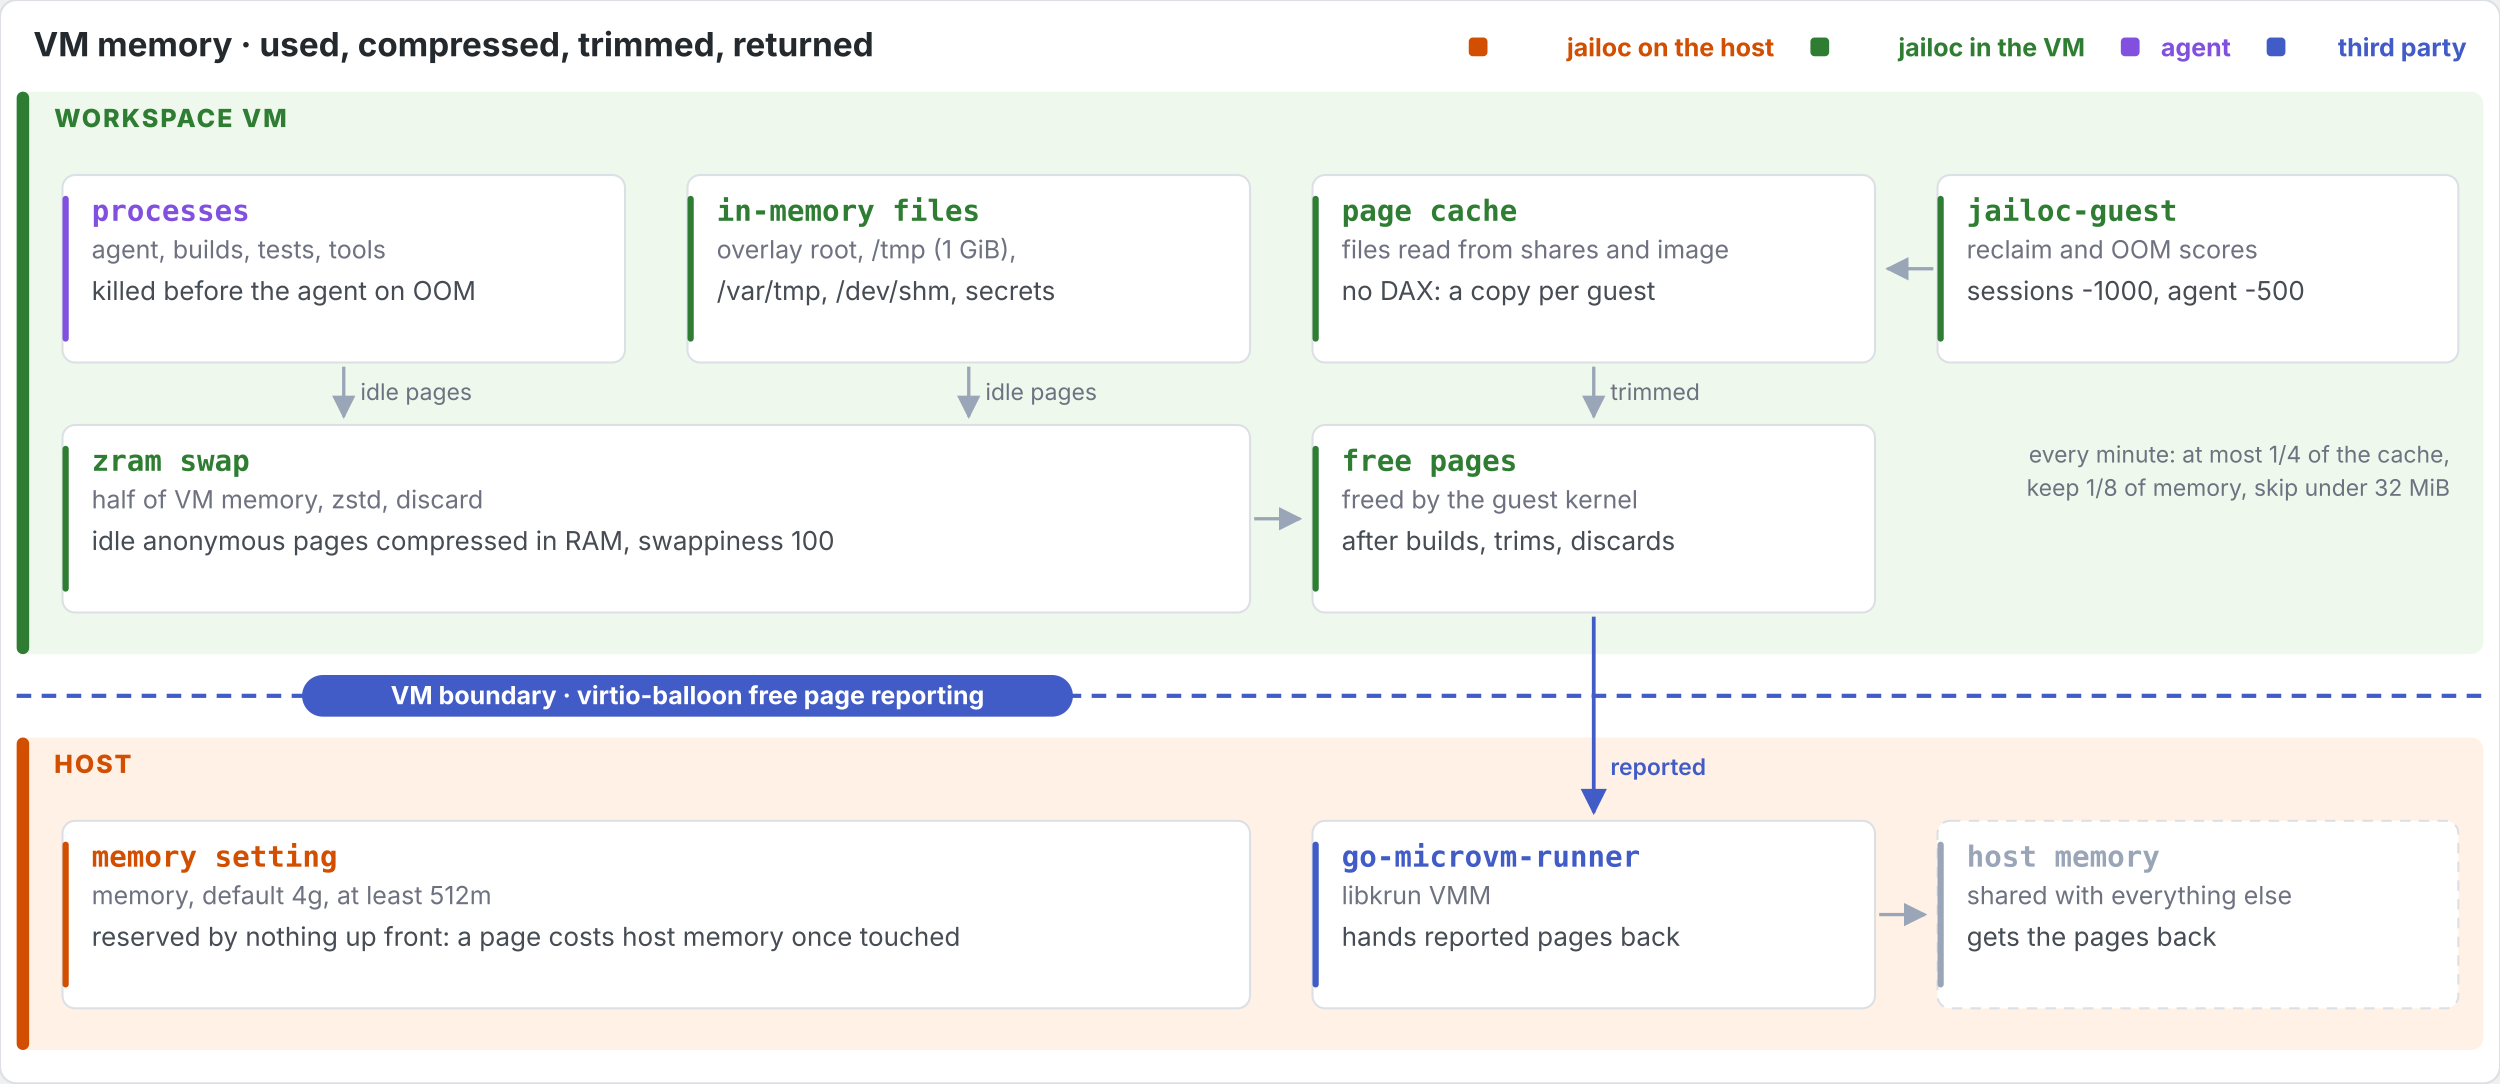
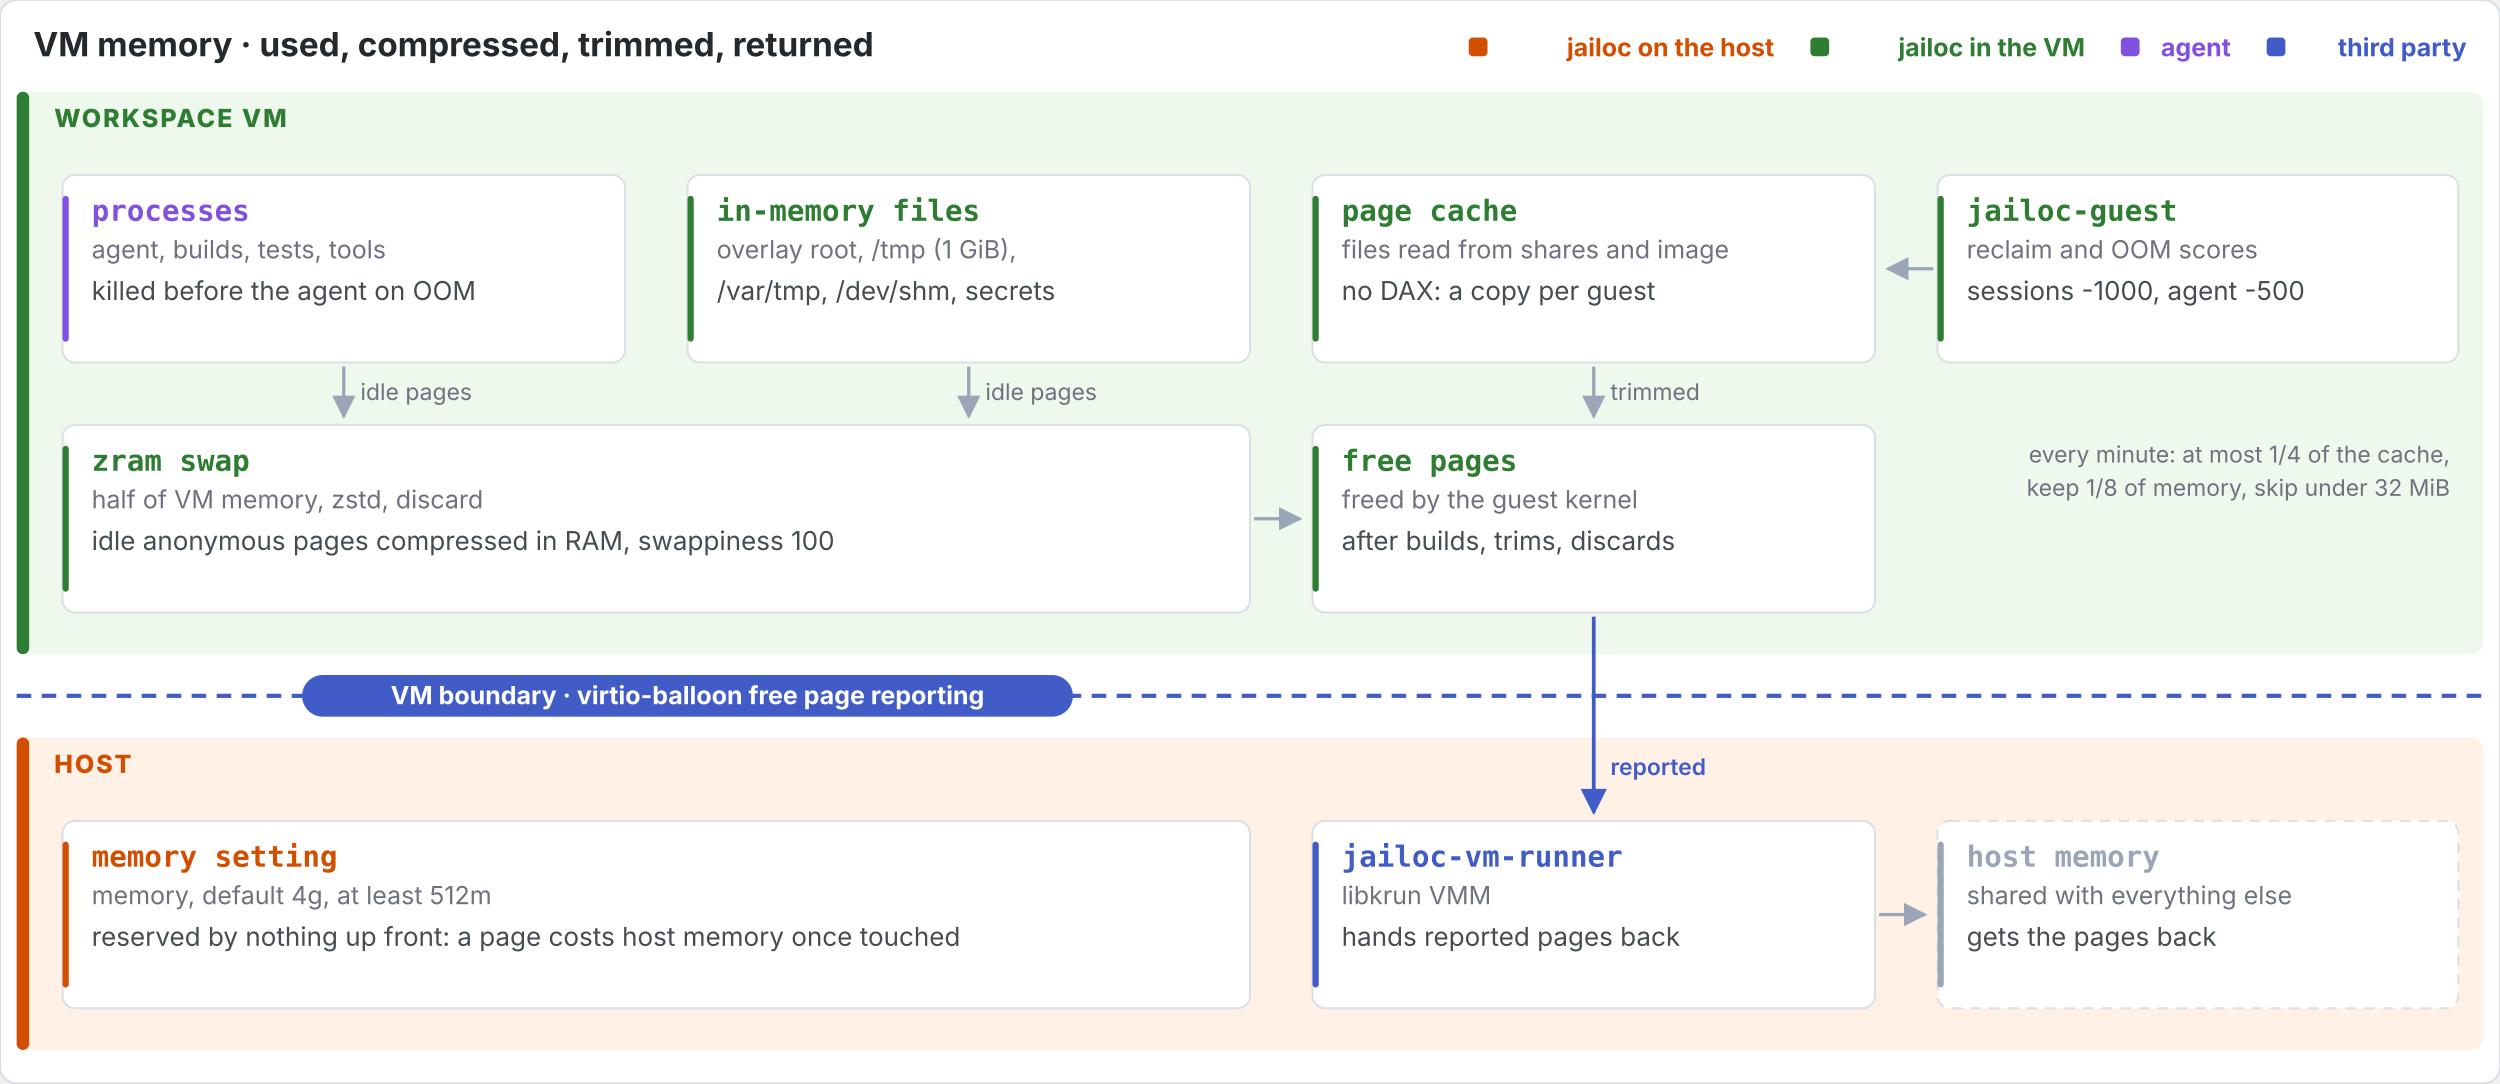
<svg xmlns="http://www.w3.org/2000/svg" width="1200" height="520" viewBox="0 0 1200 520" font-family="Inter,Helvetica,Arial,sans-serif" role="img" aria-labelledby="t d">
  <defs>
    <marker id="ag" viewBox="0 0 10 10" refX="9" refY="5" markerWidth="7" markerHeight="7" orient="auto">
      <path d="M0 0L10 5L0 10z" fill="#9AA6B8" />
    </marker>
    <marker id="ab" viewBox="0 0 10 10" refX="9" refY="5" markerWidth="7" markerHeight="7" orient="auto">
      <path d="M0 0L10 5L0 10z" fill="#425CC7" />
    </marker>
    <marker id="ao" viewBox="0 0 10 10" refX="9" refY="5" markerWidth="7" markerHeight="7" orient="auto">
      <path d="M0 0L10 5L0 10z" fill="#D24E00" />
    </marker>
  </defs>
  <rect width="1200" height="520" fill="#FFFFFF" stroke="#DCE0E5" rx="8" />
  <text x="16" y="27" fill="#24292E" font-size="16" font-weight="700">VM memory · used, compressed, trimmed, returned</text>
  <text x="1184" y="27" fill="#425CC7" font-size="12" font-weight="700" text-anchor="end">third party</text>
  <rect x="1088" y="18" width="9" height="9" rx="2" fill="#425CC7" />
  <text x="1070.8" y="27" fill="#8250DF" font-size="12" font-weight="700" text-anchor="end">agent</text>
  <rect x="1018" y="18" width="9" height="9" rx="2" fill="#8250DF" />
  <text x="1000.8" y="27" fill="#2E7D32" font-size="12" font-weight="700" text-anchor="end">jailoc in the VM</text>
  <rect x="869" y="18" width="9" height="9" rx="2" fill="#2E7D32" />
  <text x="851.6" y="27" fill="#D24E00" font-size="12" font-weight="700" text-anchor="end">jailoc on the host</text>
  <rect x="705" y="18" width="9" height="9" rx="2" fill="#D24E00" />
  <rect x="8" y="44" width="1184" height="270" fill="#EEF8EC" rx="6" />
  <rect x="8" y="44" width="6" height="270" fill="#2E7D32" rx="3" />
  <text x="26" y="61" fill="#2E7D32" font-size="12" font-weight="800" letter-spacing="0.08em">WORKSPACE VM</text>
  <rect x="30" y="84" width="270" height="90" rx="6" fill="#FFFFFF" stroke="#DCE0E5" />
  <rect x="30" y="94" width="3" height="70" rx="1.5" fill="#8250DF" />
  <text x="44" y="106" fill="#8250DF" font-size="14" font-weight="700" font-family="JetBrains Mono,Menlo,monospace">processes</text>
  <text x="44" y="124" fill="#6E7180" font-size="12">agent, builds, tests, tools</text>
  <text x="44" y="144" fill="#464C54" font-size="12.5">killed before the agent on OOM</text>
  <rect x="330" y="84" width="270" height="90" rx="6" fill="#FFFFFF" stroke="#DCE0E5" />
  <rect x="330" y="94" width="3" height="70" rx="1.5" fill="#2E7D32" />
  <text x="344" y="106" fill="#2E7D32" font-size="14" font-weight="700" font-family="JetBrains Mono,Menlo,monospace">in-memory files</text>
  <text x="344" y="124" fill="#6E7180" font-size="12">overlay root, /tmp (1 GiB),</text>
  <text x="344" y="144" fill="#464C54" font-size="12.5">/var/tmp, /dev/shm, secrets</text>
  <rect x="630" y="84" width="270" height="90" rx="6" fill="#FFFFFF" stroke="#DCE0E5" />
  <rect x="630" y="94" width="3" height="70" rx="1.5" fill="#2E7D32" />
  <text x="644" y="106" fill="#2E7D32" font-size="14" font-weight="700" font-family="JetBrains Mono,Menlo,monospace">page cache</text>
  <text x="644" y="124" fill="#6E7180" font-size="12">files read from shares and image</text>
  <text x="644" y="144" fill="#464C54" font-size="12.5">no DAX: a copy per guest</text>
  <rect x="930" y="84" width="250" height="90" rx="6" fill="#FFFFFF" stroke="#DCE0E5" />
  <rect x="930" y="94" width="3" height="70" rx="1.5" fill="#2E7D32" />
  <text x="944" y="106" fill="#2E7D32" font-size="14" font-weight="700" font-family="JetBrains Mono,Menlo,monospace">jailoc-guest</text>
  <text x="944" y="124" fill="#6E7180" font-size="12">reclaim and OOM scores</text>
  <text x="944" y="144" fill="#464C54" font-size="12.5">sessions -1000, agent -500</text>
  <rect x="30" y="204" width="570" height="90" rx="6" fill="#FFFFFF" stroke="#DCE0E5" />
  <rect x="30" y="214" width="3" height="70" rx="1.5" fill="#2E7D32" />
  <text x="44" y="226" fill="#2E7D32" font-size="14" font-weight="700" font-family="JetBrains Mono,Menlo,monospace">zram swap</text>
  <text x="44" y="244" fill="#6E7180" font-size="12">half of VM memory, zstd, discard</text>
  <text x="44" y="264" fill="#464C54" font-size="12.5">idle anonymous pages compressed in RAM, swappiness 100</text>
  <rect x="630" y="204" width="270" height="90" rx="6" fill="#FFFFFF" stroke="#DCE0E5" />
  <rect x="630" y="214" width="3" height="70" rx="1.5" fill="#2E7D32" />
  <text x="644" y="226" fill="#2E7D32" font-size="14" font-weight="700" font-family="JetBrains Mono,Menlo,monospace">free pages</text>
  <text x="644" y="244" fill="#6E7180" font-size="12">freed by the guest kernel</text>
  <text x="644" y="264" fill="#464C54" font-size="12.5">after builds, trims, discards</text>
  <path d="M165 176 L165 200" fill="none" stroke="#9AA6B8" stroke-width="1.6" marker-end="url(#ag)" />
  <text x="173" y="192" fill="#6E7180" font-size="11">idle pages</text>
  <path d="M465 176 L465 200" fill="none" stroke="#9AA6B8" stroke-width="1.6" marker-end="url(#ag)" />
  <text x="473" y="192" fill="#6E7180" font-size="11">idle pages</text>
  <path d="M765 176 L765 200" fill="none" stroke="#9AA6B8" stroke-width="1.6" marker-end="url(#ag)" />
  <text x="773" y="192" fill="#6E7180" font-size="11">trimmed</text>
  <path d="M928 129 L906 129" fill="none" stroke="#9AA6B8" stroke-width="1.6" marker-end="url(#ag)" />
  <text x="1176" y="222" fill="#6E7180" font-size="11" text-anchor="end">every minute: at most 1/4 of the cache,</text>
  <text x="1176" y="238" fill="#6E7180" font-size="11" text-anchor="end">keep 1/8 of memory, skip under 32 MiB</text>
  <path d="M602 249 L624 249" fill="none" stroke="#9AA6B8" stroke-width="1.6" marker-end="url(#ag)" />
  <line x1="8" y1="334" x2="1192" y2="334" stroke="#425CC7" stroke-width="2" stroke-dasharray="7 5" />
  <rect x="145" y="324" width="370" height="20" rx="10" fill="#425CC7" />
  <text x="330" y="338" fill="#FFFFFF" font-size="12" font-weight="700" text-anchor="middle">VM boundary · virtio-balloon free page reporting</text>
  <rect x="8" y="354" width="1184" height="150" fill="#FFF1E6" rx="6" />
  <rect x="8" y="354" width="6" height="150" fill="#D24E00" rx="3" />
  <text x="26" y="371" fill="#D24E00" font-size="12" font-weight="800" letter-spacing="0.08em">HOST</text>
  <rect x="30" y="394" width="570" height="90" rx="6" fill="#FFFFFF" stroke="#DCE0E5" />
  <rect x="30" y="404" width="3" height="70" rx="1.5" fill="#D24E00" />
  <text x="44" y="416" fill="#D24E00" font-size="14" font-weight="700" font-family="JetBrains Mono,Menlo,monospace">memory setting</text>
  <text x="44" y="434" fill="#6E7180" font-size="12">memory, default 4g, at least 512m</text>
  <text x="44" y="454" fill="#464C54" font-size="12.5">reserved by nothing up front: a page costs host memory once touched</text>
  <rect x="630" y="394" width="270" height="90" rx="6" fill="#FFFFFF" stroke="#DCE0E5" />
  <rect x="630" y="404" width="3" height="70" rx="1.5" fill="#425CC7" />
-   <text x="644" y="416" fill="#425CC7" font-size="14" font-weight="700" font-family="JetBrains Mono,Menlo,monospace">go-microvm-runner</text>
+   <text x="644" y="416" fill="#425CC7" font-size="14" font-weight="700" font-family="JetBrains Mono,Menlo,monospace">jailoc-vm-runner</text>
  <text x="644" y="434" fill="#6E7180" font-size="12">libkrun VMM</text>
  <text x="644" y="454" fill="#464C54" font-size="12.5">hands reported pages back</text>
  <rect x="930" y="394" width="250" height="90" rx="6" fill="#FFFFFF" stroke="#DCE0E5" stroke-dasharray="5 4" />
  <rect x="930" y="404" width="3" height="70" rx="1.5" fill="#9AA6B8" />
  <text x="944" y="416" fill="#9AA6B8" font-size="14" font-weight="700" font-family="JetBrains Mono,Menlo,monospace">host memory</text>
  <text x="944" y="434" fill="#6E7180" font-size="12">shared with everything else</text>
  <text x="944" y="454" fill="#464C54" font-size="12.5">gets the pages back</text>
  <path d="M765 296 L765 390" fill="none" stroke="#425CC7" stroke-width="1.8" marker-end="url(#ab)" />
  <text x="773" y="372" fill="#425CC7" font-size="11" font-weight="600">reported</text>
  <path d="M902 439 L924 439" fill="none" stroke="#9AA6B8" stroke-width="1.6" marker-end="url(#ag)" />
</svg>
